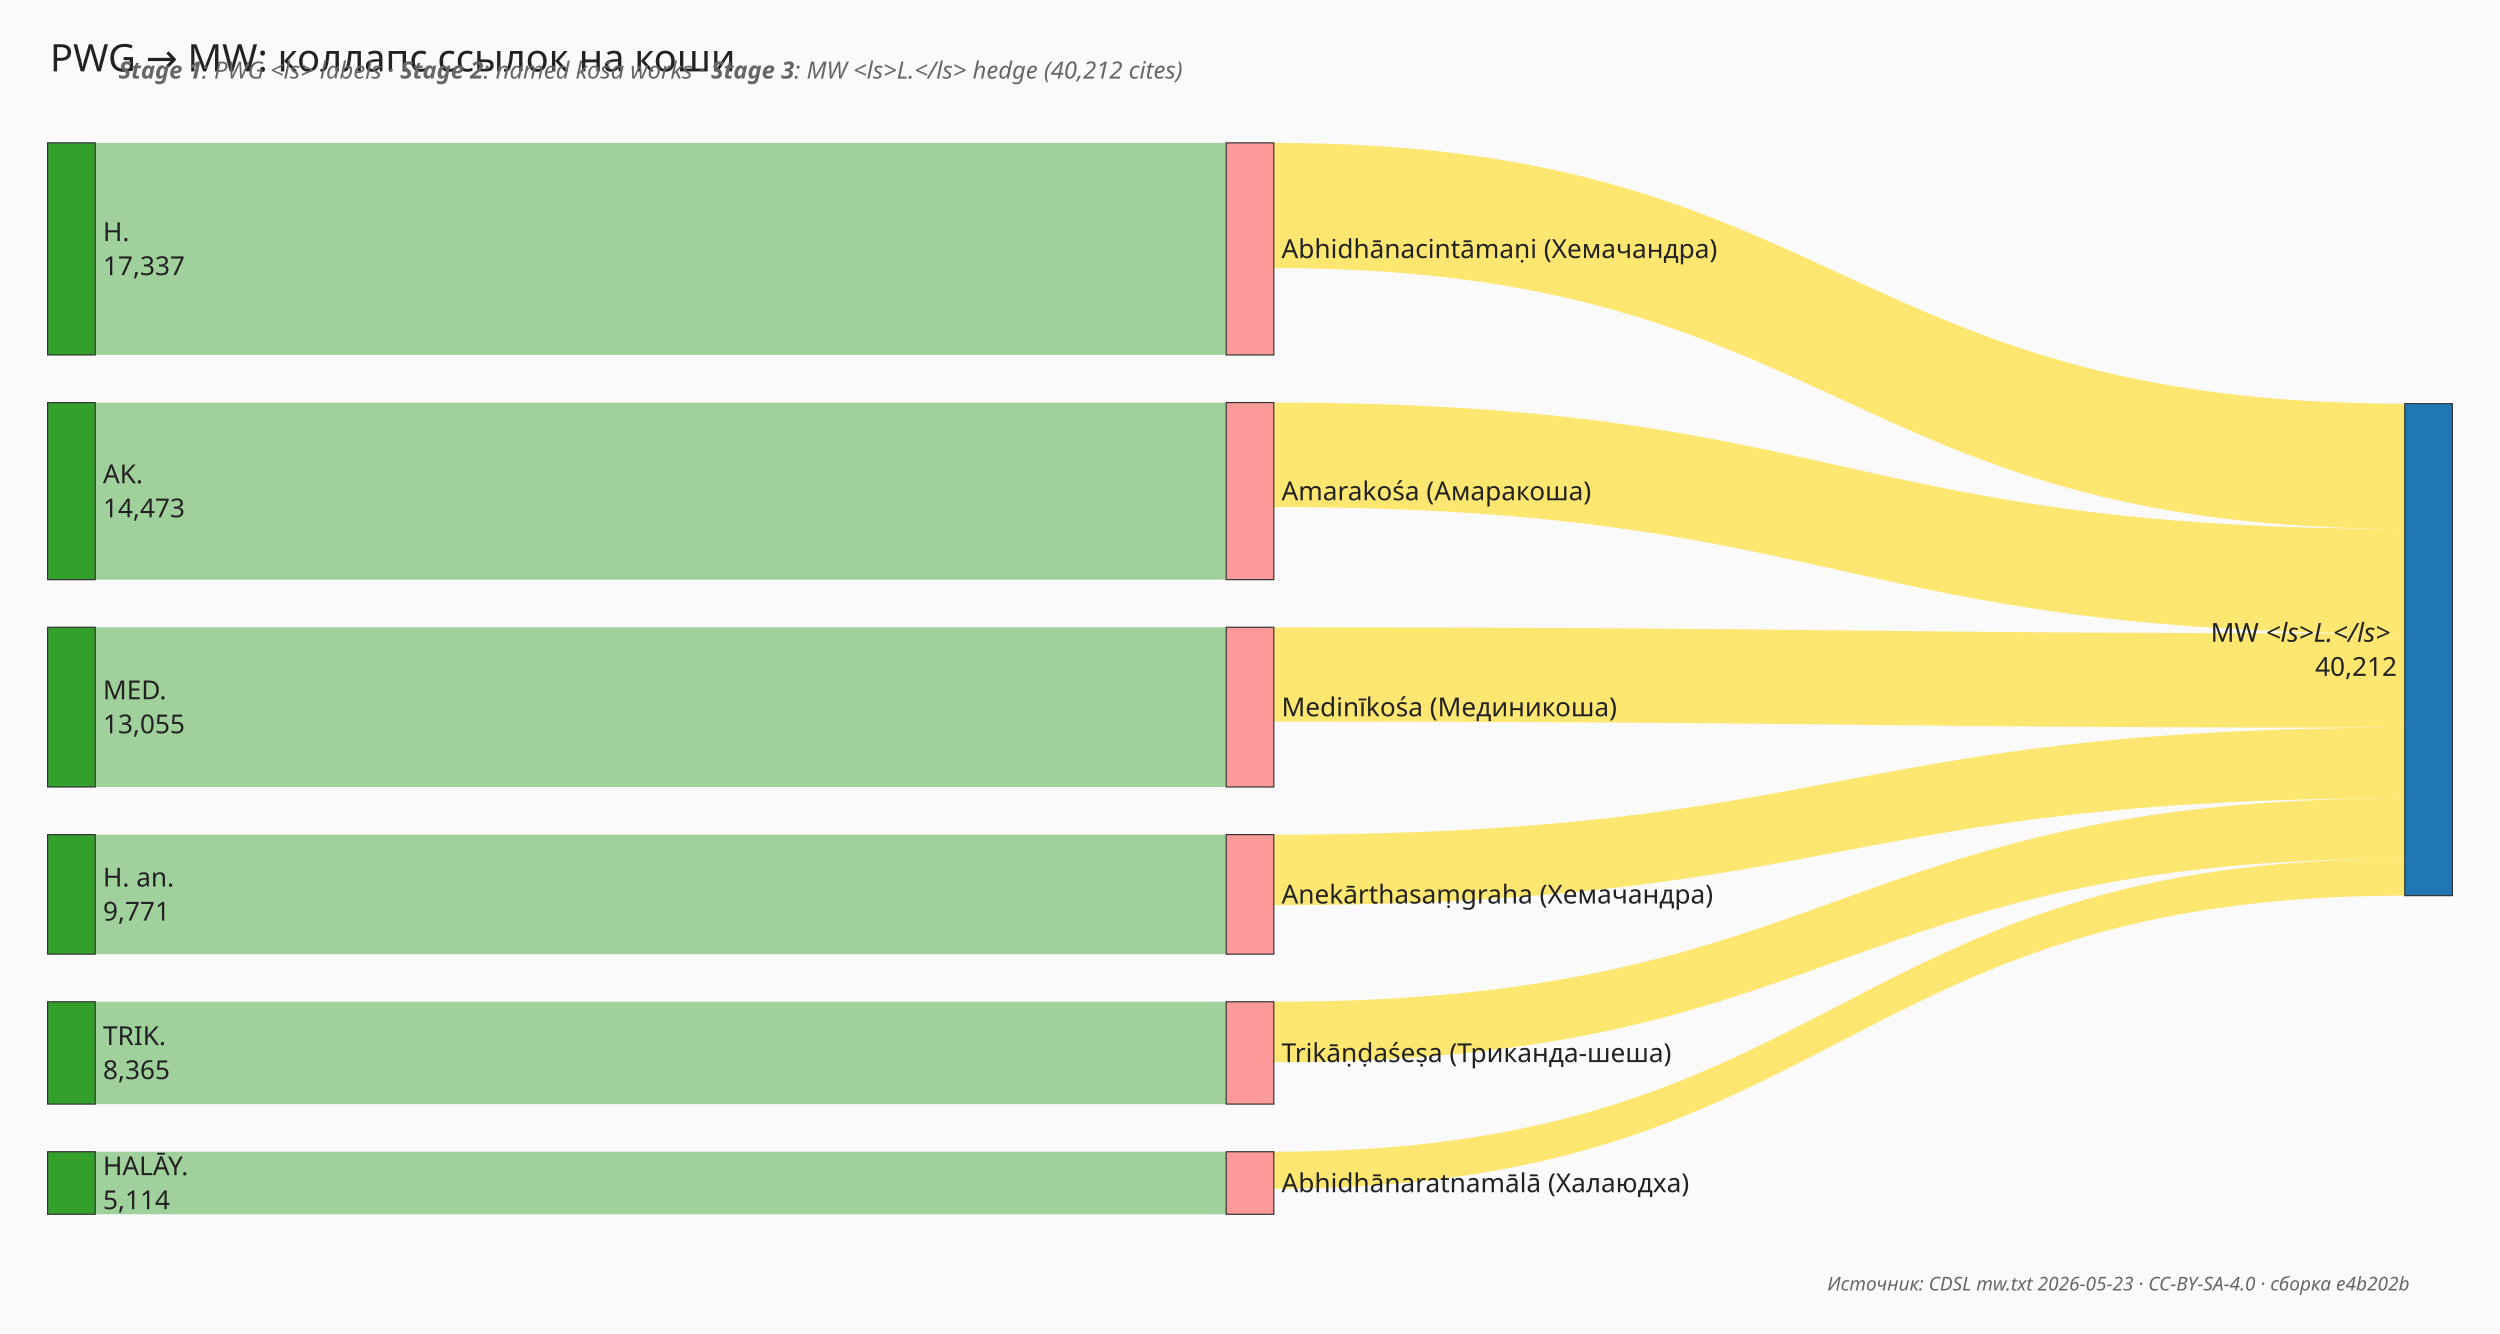
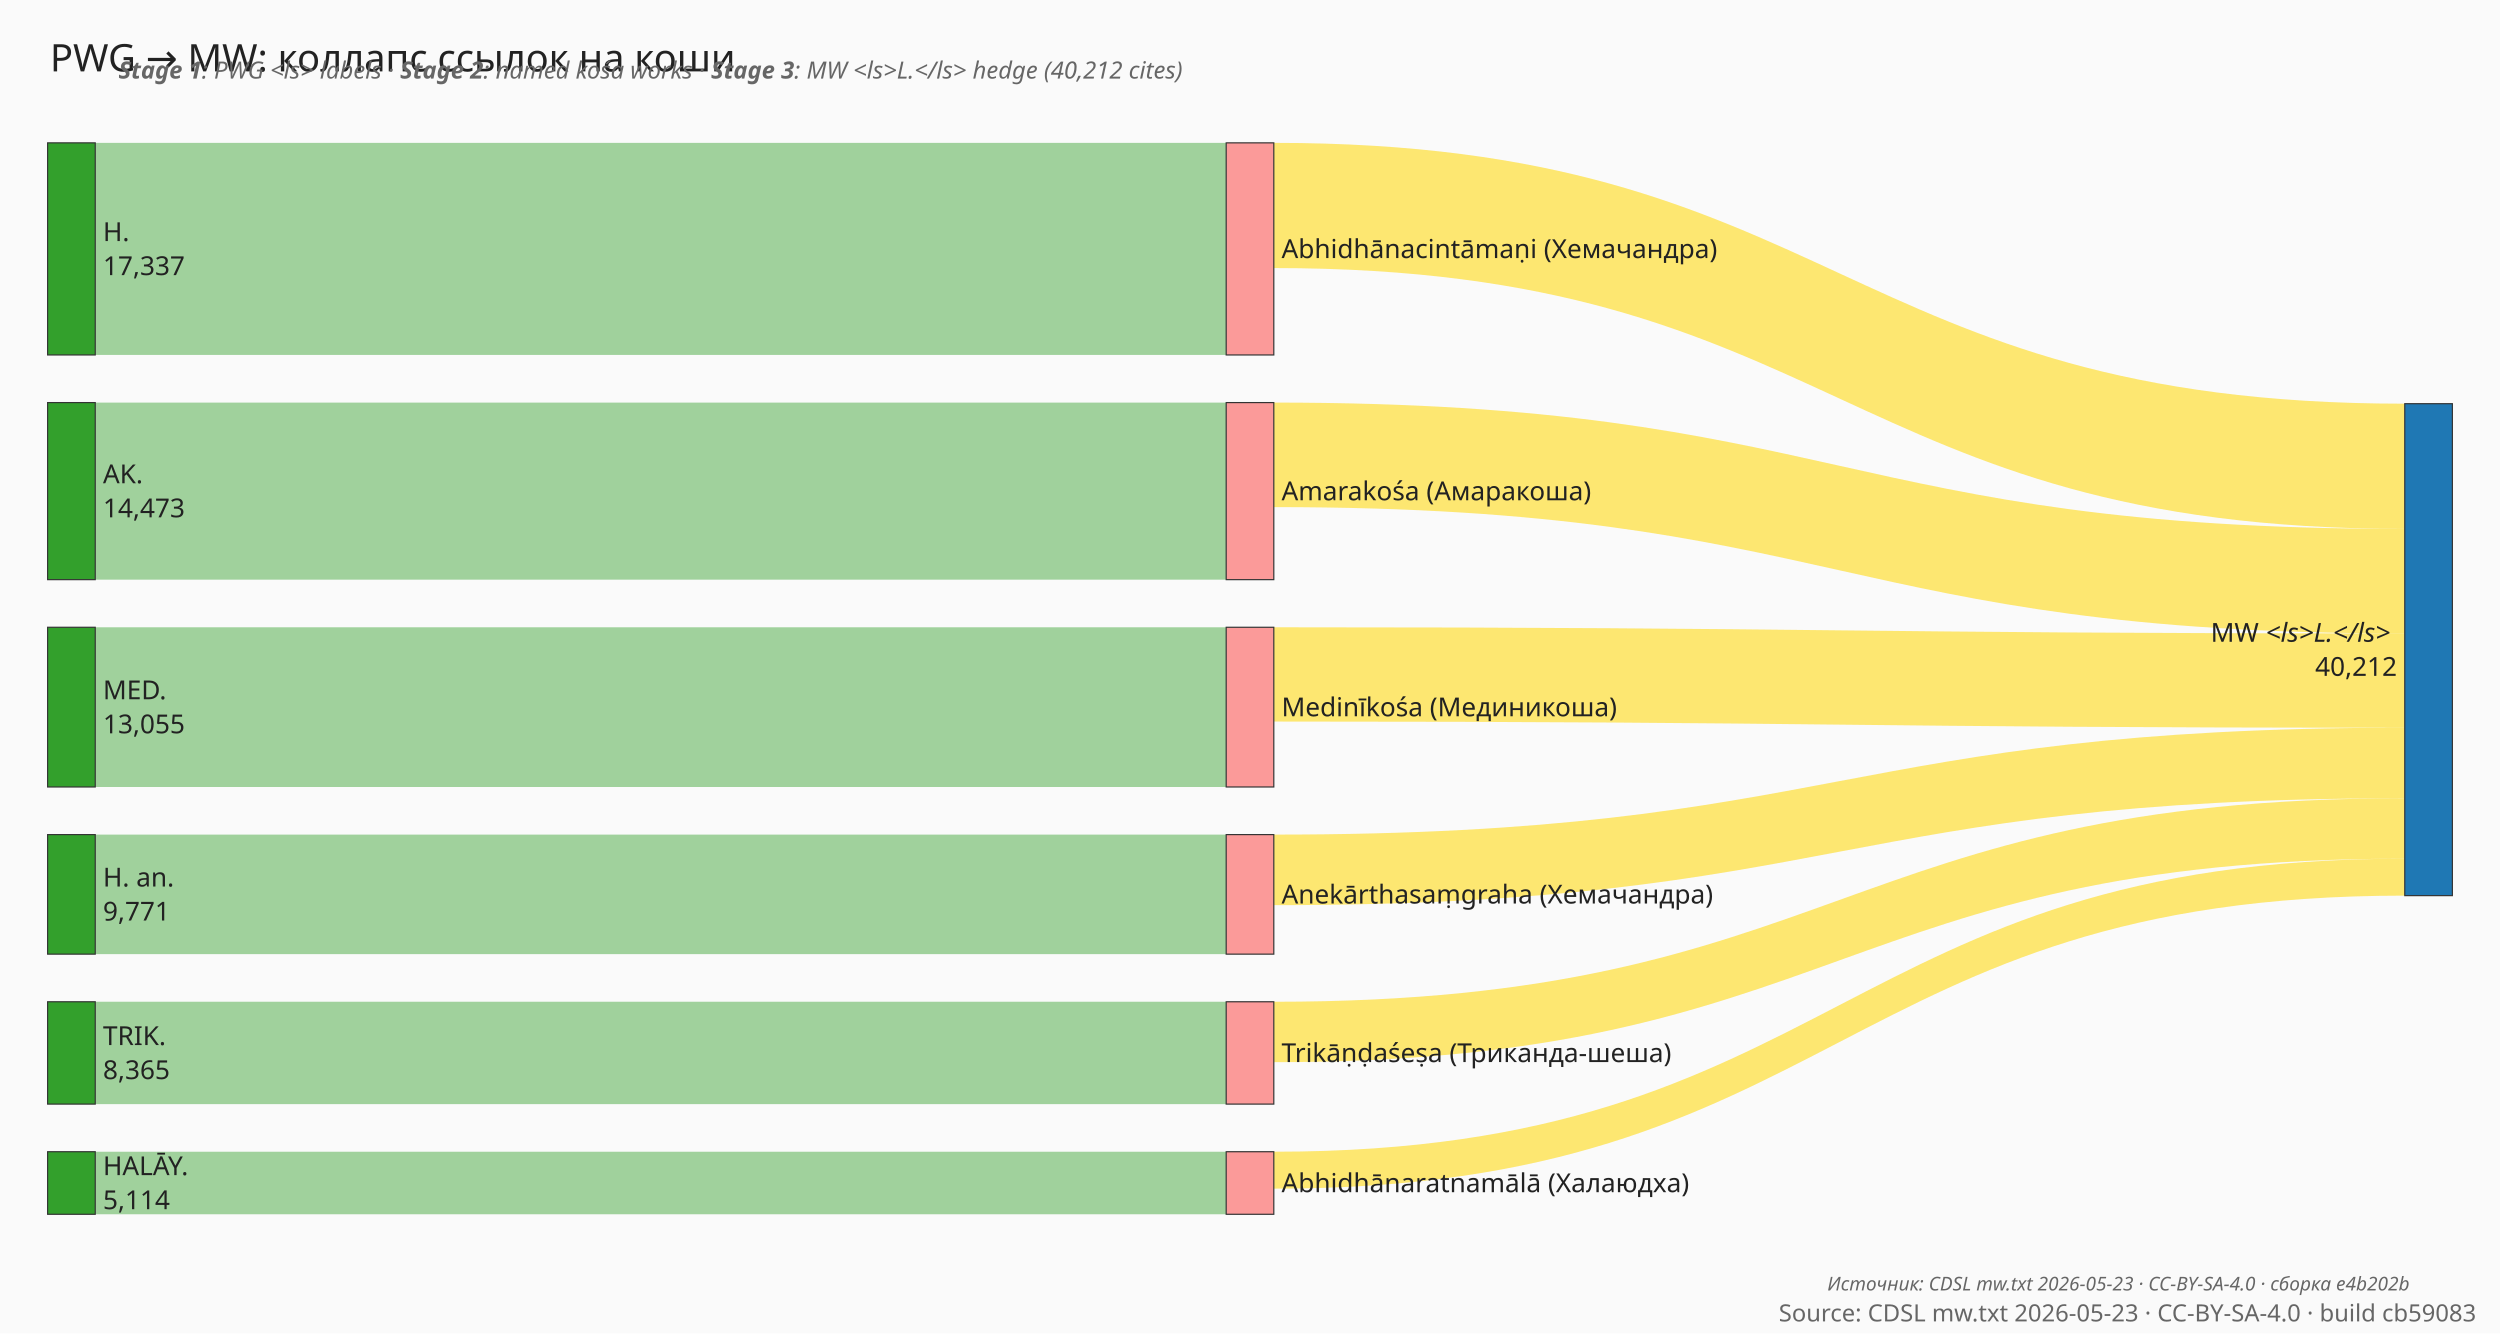
<svg xmlns="http://www.w3.org/2000/svg" class="main-svg" width="1050" height="560" style="" viewBox="0 0 1050 560">
  <rect x="0" y="0" width="1050" height="560" style="fill: rgb(250, 250, 250); fill-opacity: 1;" />
  <defs id="defs-c15d4e">
    <g class="clips" />
    <g class="gradients" />
    <g class="patterns" />
  </defs>
  <g class="bglayer" />
  <g class="layer-below">
    <g class="imagelayer" />
    <g class="shapelayer" />
  </g>
  <g class="cartesianlayer" />
  <g class="polarlayer" />
  <g class="smithlayer" />
  <g class="ternarylayer" />
  <g class="geolayer" />
  <g class="funnelarealayer" />
  <g class="pielayer" />
  <g class="iciclelayer" />
  <g class="treemaplayer" />
  <g class="sunburstlayer" />
  <g class="glimages" />
  <g class="sankey" transform="translate(20,60)matrix(1 0 0 1 0 0)" style="box-sizing: content-box; position: absolute; left: 0px; shape-rendering: geometricprecision; pointer-events: none;">
    <g class="sankey-links" style="fill: none;">
      <path class="sankey-link" d="M20,4.263256414560601e-14C257.5,4.263256414560601e-14 257.5,-5.684341886080802e-14 495,-5.684341886080802e-14L495,89.084C257.5,89.084 257.5,89.084 20,89.084Z" style="stroke: rgb(68, 68, 68); stroke-opacity: 1; fill: rgb(51, 160, 44); fill-opacity: 0.45; stroke-width: 0; opacity: 1;" />
      <path class="sankey-link" d="M20,109.084C257.5,109.084 257.5,109.084 495,109.084L495,183.452C257.5,183.452 257.5,183.452 20,183.452Z" style="stroke: rgb(68, 68, 68); stroke-opacity: 1; fill: rgb(51, 160, 44); fill-opacity: 0.45; stroke-width: 0; opacity: 1;" />
      <path class="sankey-link" d="M20,203.452C257.5,203.452 257.5,203.452 495,203.452L495,270.533C257.5,270.533 257.5,270.533 20,270.533Z" style="stroke: rgb(68, 68, 68); stroke-opacity: 1; fill: rgb(51, 160, 44); fill-opacity: 0.45; stroke-width: 0; opacity: 1;" />
      <path class="sankey-link" d="M20,290.533C257.5,290.533 257.5,290.533 495,290.533L495,340.74C257.5,340.74 257.5,340.74 20,340.74Z" style="stroke: rgb(68, 68, 68); stroke-opacity: 1; fill: rgb(51, 160, 44); fill-opacity: 0.45; stroke-width: 0; opacity: 1;" />
      <path class="sankey-link" d="M20,360.74C257.5,360.74 257.5,360.74 495,360.74L495,403.722C257.5,403.722 257.5,403.722 20,403.722Z" style="stroke: rgb(68, 68, 68); stroke-opacity: 1; fill: rgb(51, 160, 44); fill-opacity: 0.45; stroke-width: 0; opacity: 1;" />
      <path class="sankey-link" d="M20,423.722C257.5,423.722 257.5,423.722 495,423.722L495,450C257.5,450 257.5,450 20,450Z" style="stroke: rgb(68, 68, 68); stroke-opacity: 1; fill: rgb(51, 160, 44); fill-opacity: 0.45; stroke-width: 0; opacity: 1;" />
      <path class="sankey-link" d="M515,-5.684341886080802e-14C752.5,-5.684341886080802e-14 752.5,109.55 990,109.55L990,162.136C752.5,162.136 752.5,52.586 515,52.586Z" style="stroke: rgb(68, 68, 68); stroke-opacity: 1; fill: rgb(255, 215, 0); fill-opacity: 0.55; stroke-width: 0; opacity: 1;" />
      <path class="sankey-link" d="M515,109.084C752.5,109.084 752.5,162.136 990,162.136L990,206.039C752.5,206.039 752.5,152.986 515,152.986Z" style="stroke: rgb(68, 68, 68); stroke-opacity: 1; fill: rgb(255, 215, 0); fill-opacity: 0.55; stroke-width: 0; opacity: 1;" />
      <path class="sankey-link" d="M515,203.452C752.5,203.452 752.5,206.039 990,206.039L990,245.64C752.5,245.64 752.5,243.053 515,243.053Z" style="stroke: rgb(68, 68, 68); stroke-opacity: 1; fill: rgb(255, 215, 0); fill-opacity: 0.55; stroke-width: 0; opacity: 1;" />
      <path class="sankey-link" d="M515,290.533C752.5,290.533 752.5,245.64 990,245.64L990,275.278C752.5,275.278 752.5,320.171 515,320.171Z" style="stroke: rgb(68, 68, 68); stroke-opacity: 1; fill: rgb(255, 215, 0); fill-opacity: 0.55; stroke-width: 0; opacity: 1;" />
      <path class="sankey-link" d="M515,360.74C752.5,360.74 752.5,275.278 990,275.278L990,300.651C752.5,300.651 752.5,386.113 515,386.113Z" style="stroke: rgb(68, 68, 68); stroke-opacity: 1; fill: rgb(255, 215, 0); fill-opacity: 0.55; stroke-width: 0; opacity: 1;" />
      <path class="sankey-link" d="M515,423.722C752.5,423.722 752.5,300.651 990,300.651L990,316.164C752.5,316.164 752.5,439.235 515,439.235Z" style="stroke: rgb(68, 68, 68); stroke-opacity: 1; fill: rgb(255, 215, 0); fill-opacity: 0.55; stroke-width: 0; opacity: 1;" />
    </g>
    <g class="sankey-node-set" style="cursor: move;">
      <g class="sankey-node" transform="translate(0.000,0.000)" style="opacity: 1;">
        <rect class="node-rect" width="20" height="89.084" style="stroke-width: 0.5; stroke: rgb(51, 51, 51); stroke-opacity: 1; fill: rgb(51, 160, 44); fill-opacity: 1;" />
        <text class="node-label" data-notex="1" x="0" y="0" text-anchor="start" transform="translate(23.25,41.24195)" style="cursor: default; font-family: 'Noto Sans', 'DejaVu Sans', sans-serif; font-size: 11px; fill: rgb(34, 34, 34); fill-opacity: 1; text-shadow: rgb(255, 255, 255) 1px 1px 1px, rgb(255, 255, 255) -1px -1px 1px, rgb(255, 255, 255) 1px -1px 1px, rgb(255, 255, 255) -1px 1px 1px; white-space: pre;">
          <tspan class="line" dy="0em" x="0" y="0">H.</tspan>
          <tspan class="line" dy="1.3em" x="0" y="0">17,337</tspan>
        </text>
      </g>
      <g class="sankey-node" transform="translate(0.000,109.084)" style="opacity: 1;">
        <rect class="node-rect" width="20" height="74.368" style="stroke-width: 0.5; stroke: rgb(51, 51, 51); stroke-opacity: 1; fill: rgb(51, 160, 44); fill-opacity: 1;" />
        <text class="node-label" data-notex="1" x="0" y="0" text-anchor="start" transform="translate(23.25,33.88381)" style="cursor: default; font-family: 'Noto Sans', 'DejaVu Sans', sans-serif; font-size: 11px; fill: rgb(34, 34, 34); fill-opacity: 1; text-shadow: rgb(255, 255, 255) 1px 1px 1px, rgb(255, 255, 255) -1px -1px 1px, rgb(255, 255, 255) 1px -1px 1px, rgb(255, 255, 255) -1px 1px 1px; white-space: pre;">
          <tspan class="line" dy="0em" x="0" y="0">AK.</tspan>
          <tspan class="line" dy="1.3em" x="0" y="0">14,473</tspan>
        </text>
      </g>
      <g class="sankey-node" transform="translate(0.000,203.452)" style="opacity: 1;">
        <rect class="node-rect" width="20" height="67.081" style="stroke-width: 0.5; stroke: rgb(51, 51, 51); stroke-opacity: 1; fill: rgb(51, 160, 44); fill-opacity: 1;" />
        <text class="node-label" data-notex="1" x="0" y="0" text-anchor="start" transform="translate(23.25,30.2407)" style="cursor: default; font-family: 'Noto Sans', 'DejaVu Sans', sans-serif; font-size: 11px; fill: rgb(34, 34, 34); fill-opacity: 1; text-shadow: rgb(255, 255, 255) 1px 1px 1px, rgb(255, 255, 255) -1px -1px 1px, rgb(255, 255, 255) 1px -1px 1px, rgb(255, 255, 255) -1px 1px 1px; white-space: pre;">
          <tspan class="line" dy="0em" x="0" y="0">MED.</tspan>
          <tspan class="line" dy="1.3em" x="0" y="0">13,055</tspan>
        </text>
      </g>
      <g class="sankey-node" transform="translate(0.000,290.533)" style="opacity: 1;">
        <rect class="node-rect" width="20" height="50.207" style="stroke-width: 0.5; stroke: rgb(51, 51, 51); stroke-opacity: 1; fill: rgb(51, 160, 44); fill-opacity: 1;" />
        <text class="node-label" data-notex="1" x="0" y="0" text-anchor="start" transform="translate(23.25,21.8035)" style="cursor: default; font-family: 'Noto Sans', 'DejaVu Sans', sans-serif; font-size: 11px; fill: rgb(34, 34, 34); fill-opacity: 1; text-shadow: rgb(255, 255, 255) 1px 1px 1px, rgb(255, 255, 255) -1px -1px 1px, rgb(255, 255, 255) 1px -1px 1px, rgb(255, 255, 255) -1px 1px 1px; white-space: pre;">
          <tspan class="line" dy="0em" x="0" y="0">H. an.</tspan>
          <tspan class="line" dy="1.3em" x="0" y="0">9,771</tspan>
        </text>
      </g>
      <g class="sankey-node" transform="translate(0.000,360.740)" style="opacity: 1;">
        <rect class="node-rect" width="20" height="42.982" style="stroke-width: 0.5; stroke: rgb(51, 51, 51); stroke-opacity: 1; fill: rgb(51, 160, 44); fill-opacity: 1;" />
        <text class="node-label" data-notex="1" x="0" y="0" text-anchor="start" transform="translate(23.25,18.19123)" style="cursor: default; font-family: 'Noto Sans', 'DejaVu Sans', sans-serif; font-size: 11px; fill: rgb(34, 34, 34); fill-opacity: 1; text-shadow: rgb(255, 255, 255) 1px 1px 1px, rgb(255, 255, 255) -1px -1px 1px, rgb(255, 255, 255) 1px -1px 1px, rgb(255, 255, 255) -1px 1px 1px; white-space: pre;">
          <tspan class="line" dy="0em" x="0" y="0">TRIK.</tspan>
          <tspan class="line" dy="1.3em" x="0" y="0">8,365</tspan>
        </text>
      </g>
      <g class="sankey-node" transform="translate(0.000,423.722)" style="opacity: 1;">
        <rect class="node-rect" width="20" height="26.278" style="stroke-width: 0.5; stroke: rgb(51, 51, 51); stroke-opacity: 1; fill: rgb(51, 160, 44); fill-opacity: 1;" />
        <text class="node-label" data-notex="1" x="0" y="0" text-anchor="start" transform="translate(23.25,9.838809)" style="cursor: default; font-family: 'Noto Sans', 'DejaVu Sans', sans-serif; font-size: 11px; fill: rgb(34, 34, 34); fill-opacity: 1; text-shadow: rgb(255, 255, 255) 1px 1px 1px, rgb(255, 255, 255) -1px -1px 1px, rgb(255, 255, 255) 1px -1px 1px, rgb(255, 255, 255) -1px 1px 1px; white-space: pre;">
          <tspan class="line" dy="0em" x="0" y="0">HALĀY.</tspan>
          <tspan class="line" dy="1.3em" x="0" y="0">5,114</tspan>
        </text>
      </g>
      <g class="sankey-node" transform="translate(495.000,-0.000)" style="opacity: 1;">
        <rect class="node-rect" width="20" height="89.084" style="stroke-width: 0.5; stroke: rgb(51, 51, 51); stroke-opacity: 1; fill: rgb(251, 154, 153); fill-opacity: 1;" />
        <text class="node-label" data-notex="1" x="0" y="0" text-anchor="start" transform="translate(23.25,48.39195)" style="cursor: default; font-family: 'Noto Sans', 'DejaVu Sans', sans-serif; font-size: 11px; fill: rgb(34, 34, 34); fill-opacity: 1; text-shadow: rgb(255, 255, 255) 1px 1px 1px, rgb(255, 255, 255) -1px -1px 1px, rgb(255, 255, 255) 1px -1px 1px, rgb(255, 255, 255) -1px 1px 1px; white-space: pre;">Abhidhānacintāmaṇi (Хемачандра)</text>
      </g>
      <g class="sankey-node" transform="translate(495.000,109.084)" style="opacity: 1;">
        <rect class="node-rect" width="20" height="74.368" style="stroke-width: 0.5; stroke: rgb(51, 51, 51); stroke-opacity: 1; fill: rgb(251, 154, 153); fill-opacity: 1;" />
        <text class="node-label" data-notex="1" x="0" y="0" text-anchor="start" transform="translate(23.25,41.03381)" style="cursor: default; font-family: 'Noto Sans', 'DejaVu Sans', sans-serif; font-size: 11px; fill: rgb(34, 34, 34); fill-opacity: 1; text-shadow: rgb(255, 255, 255) 1px 1px 1px, rgb(255, 255, 255) -1px -1px 1px, rgb(255, 255, 255) 1px -1px 1px, rgb(255, 255, 255) -1px 1px 1px; white-space: pre;">Amarakośa (Амаракоша)</text>
      </g>
      <g class="sankey-node" transform="translate(495.000,203.452)" style="opacity: 1;">
        <rect class="node-rect" width="20" height="67.081" style="stroke-width: 0.5; stroke: rgb(51, 51, 51); stroke-opacity: 1; fill: rgb(251, 154, 153); fill-opacity: 1;" />
        <text class="node-label" data-notex="1" x="0" y="0" text-anchor="start" transform="translate(23.25,37.3907)" style="cursor: default; font-family: 'Noto Sans', 'DejaVu Sans', sans-serif; font-size: 11px; fill: rgb(34, 34, 34); fill-opacity: 1; text-shadow: rgb(255, 255, 255) 1px 1px 1px, rgb(255, 255, 255) -1px -1px 1px, rgb(255, 255, 255) 1px -1px 1px, rgb(255, 255, 255) -1px 1px 1px; white-space: pre;">Medinīkośa (Мединикоша)</text>
      </g>
      <g class="sankey-node" transform="translate(495.000,290.533)" style="opacity: 1;">
        <rect class="node-rect" width="20" height="50.207" style="stroke-width: 0.5; stroke: rgb(51, 51, 51); stroke-opacity: 1; fill: rgb(251, 154, 153); fill-opacity: 1;" />
        <text class="node-label" data-notex="1" x="0" y="0" text-anchor="start" transform="translate(23.25,28.9535)" style="cursor: default; font-family: 'Noto Sans', 'DejaVu Sans', sans-serif; font-size: 11px; fill: rgb(34, 34, 34); fill-opacity: 1; text-shadow: rgb(255, 255, 255) 1px 1px 1px, rgb(255, 255, 255) -1px -1px 1px, rgb(255, 255, 255) 1px -1px 1px, rgb(255, 255, 255) -1px 1px 1px; white-space: pre;">Anekārthasaṃgraha (Хемачандра)</text>
      </g>
      <g class="sankey-node" transform="translate(495.000,360.740)" style="opacity: 1;">
        <rect class="node-rect" width="20" height="42.982" style="stroke-width: 0.5; stroke: rgb(51, 51, 51); stroke-opacity: 1; fill: rgb(251, 154, 153); fill-opacity: 1;" />
        <text class="node-label" data-notex="1" x="0" y="0" text-anchor="start" transform="translate(23.25,25.34123)" style="cursor: default; font-family: 'Noto Sans', 'DejaVu Sans', sans-serif; font-size: 11px; fill: rgb(34, 34, 34); fill-opacity: 1; text-shadow: rgb(255, 255, 255) 1px 1px 1px, rgb(255, 255, 255) -1px -1px 1px, rgb(255, 255, 255) 1px -1px 1px, rgb(255, 255, 255) -1px 1px 1px; white-space: pre;">Trikāṇḍaśeṣa (Триканда-шеша)</text>
      </g>
      <g class="sankey-node" transform="translate(495.000,423.722)" style="opacity: 1;">
        <rect class="node-rect" width="20" height="26.278" style="stroke-width: 0.5; stroke: rgb(51, 51, 51); stroke-opacity: 1; fill: rgb(251, 154, 153); fill-opacity: 1;" />
        <text class="node-label" data-notex="1" x="0" y="0" text-anchor="start" transform="translate(23.25,16.98881)" style="cursor: default; font-family: 'Noto Sans', 'DejaVu Sans', sans-serif; font-size: 11px; fill: rgb(34, 34, 34); fill-opacity: 1; text-shadow: rgb(255, 255, 255) 1px 1px 1px, rgb(255, 255, 255) -1px -1px 1px, rgb(255, 255, 255) 1px -1px 1px, rgb(255, 255, 255) -1px 1px 1px; white-space: pre;">Abhidhānaratnamālā (Халаюдха)</text>
      </g>
      <g class="sankey-node" transform="translate(990.000,109.550)" style="opacity: 1;">
        <rect class="node-rect" width="20" height="206.614" style="stroke-width: 0.5; stroke: rgb(51, 51, 51); stroke-opacity: 1; fill: rgb(31, 120, 180); fill-opacity: 1;" />
        <text class="node-label" data-notex="1" x="0" y="0" text-anchor="end" transform="translate(-3.25,100.0069)" style="cursor: default; font-family: 'Noto Sans', 'DejaVu Sans', sans-serif; font-size: 11px; fill: rgb(34, 34, 34); fill-opacity: 1; text-shadow: rgb(255, 255, 255) 1px 1px 1px, rgb(255, 255, 255) -1px -1px 1px, rgb(255, 255, 255) 1px -1px 1px, rgb(255, 255, 255) -1px 1px 1px; white-space: pre;">
          <tspan class="line" dy="0em" x="0" y="0">MW <tspan style="font-style:italic">&lt;ls&gt;L.&lt;/ls&gt;</tspan>
          </tspan>
          <tspan class="line" dy="1.3em" x="0" y="0">40,212</tspan>
        </text>
      </g>
    </g>
  </g>
  <defs id="topdefs-c15d4e">
    <g class="clips" />
  </defs>
  <g class="layer-above">
    <g class="imagelayer" />
    <g class="shapelayer" />
  </g>
  <g class="infolayer">
    <g class="g-gtitle">
      <text class="gtitle" x="21" y="30" text-anchor="start" dy="0em" style="opacity: 1; font-family: 'Noto Sans', 'DejaVu Sans', sans-serif; font-size: 16px; fill: rgb(34, 34, 34); fill-opacity: 1; white-space: pre;">PWG → MW: коллапс ссылок на коши</text>
    </g>
    <g class="first-render" />
    <g class="annotation" data-index="0" style="opacity: 1;">
      <g class="annotation-text-g" transform="rotate(0,273.7,30)">
        <g class="cursor-pointer" transform="translate(40,22)">
          <rect class="bg" x="0.5" y="0.5" width="466" height="14" style="stroke-width: 1px; stroke: rgb(0, 0, 0); stroke-opacity: 0; fill: rgb(0, 0, 0); fill-opacity: 0;" />
          <text class="annotation-text" text-anchor="middle" x="233.227" y="11" style="font-family: 'Noto Sans', 'DejaVu Sans', sans-serif; font-size: 10px; fill: rgb(102, 102, 102); fill-opacity: 1; font-style: italic; white-space: pre;">
            <tspan style="font-weight:bold">Stage 1</tspan>: PWG &lt;ls&gt; labels · <tspan style="font-weight:bold">Stage 2</tspan>: named kośa works · <tspan style="font-weight:bold">Stage 3</tspan>: MW &lt;ls&gt;L.&lt;/ls&gt; hedge (40,212 cites)</text>
        </g>
      </g>
    </g>
    <g class="annotation" data-index="1" style="opacity: 1;">
      <g class="annotation-text-g" transform="rotate(0,889.9,539)">
        <g class="cursor-pointer" transform="translate(760,533)">
          <rect class="bg" x="0.5" y="0.5" width="259" height="12" style="stroke-width: 1px; stroke: rgb(0, 0, 0); stroke-opacity: 0; fill: rgb(0, 0, 0); fill-opacity: 0;" />
          <text class="annotation-text" text-anchor="middle" x="129.734" y="9" style="font-family: 'Noto Sans', 'DejaVu Sans', sans-serif; font-size: 8px; fill: rgb(102, 102, 102); fill-opacity: 1; font-style: italic; white-space: pre;">Источник: CDSL mw.txt 2026-05-23 · CC-BY-SA-4.0 · сборка e4b202b</text>
        </g>
      </g>
    </g>
  </g>
+   <text x="1040.0" y="555.0" text-anchor="end" font-size="10" fill="#666" font-family="Noto Sans">Source: CDSL mw.txt 2026-05-23 · CC-BY-SA-4.0 · build cb59083</text>
</svg>
